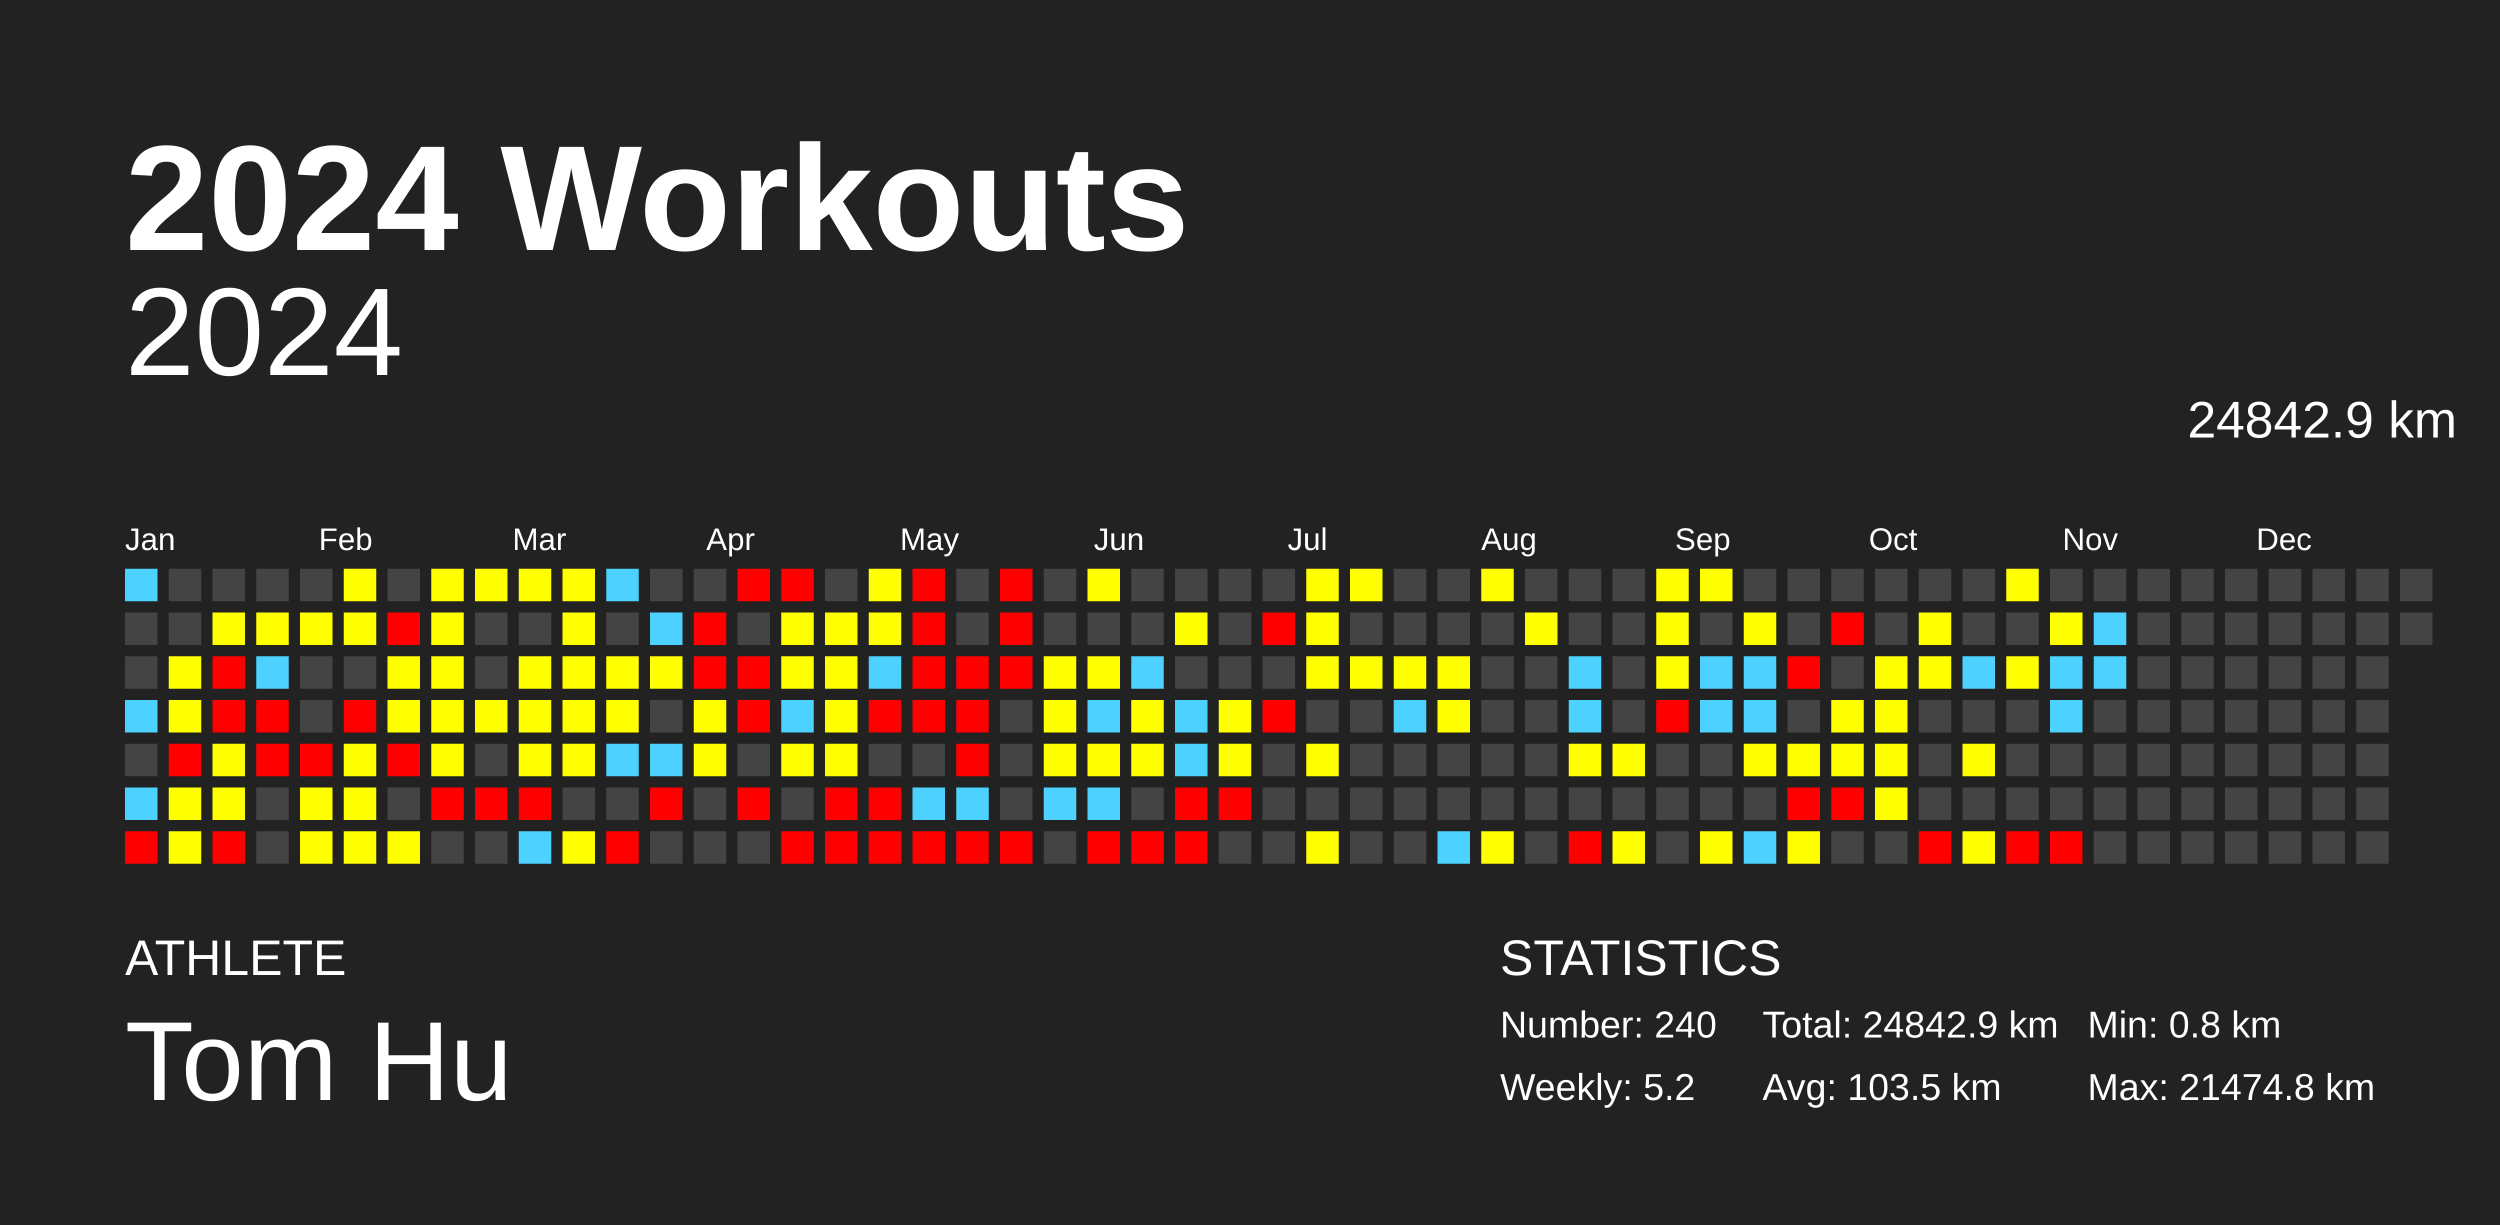
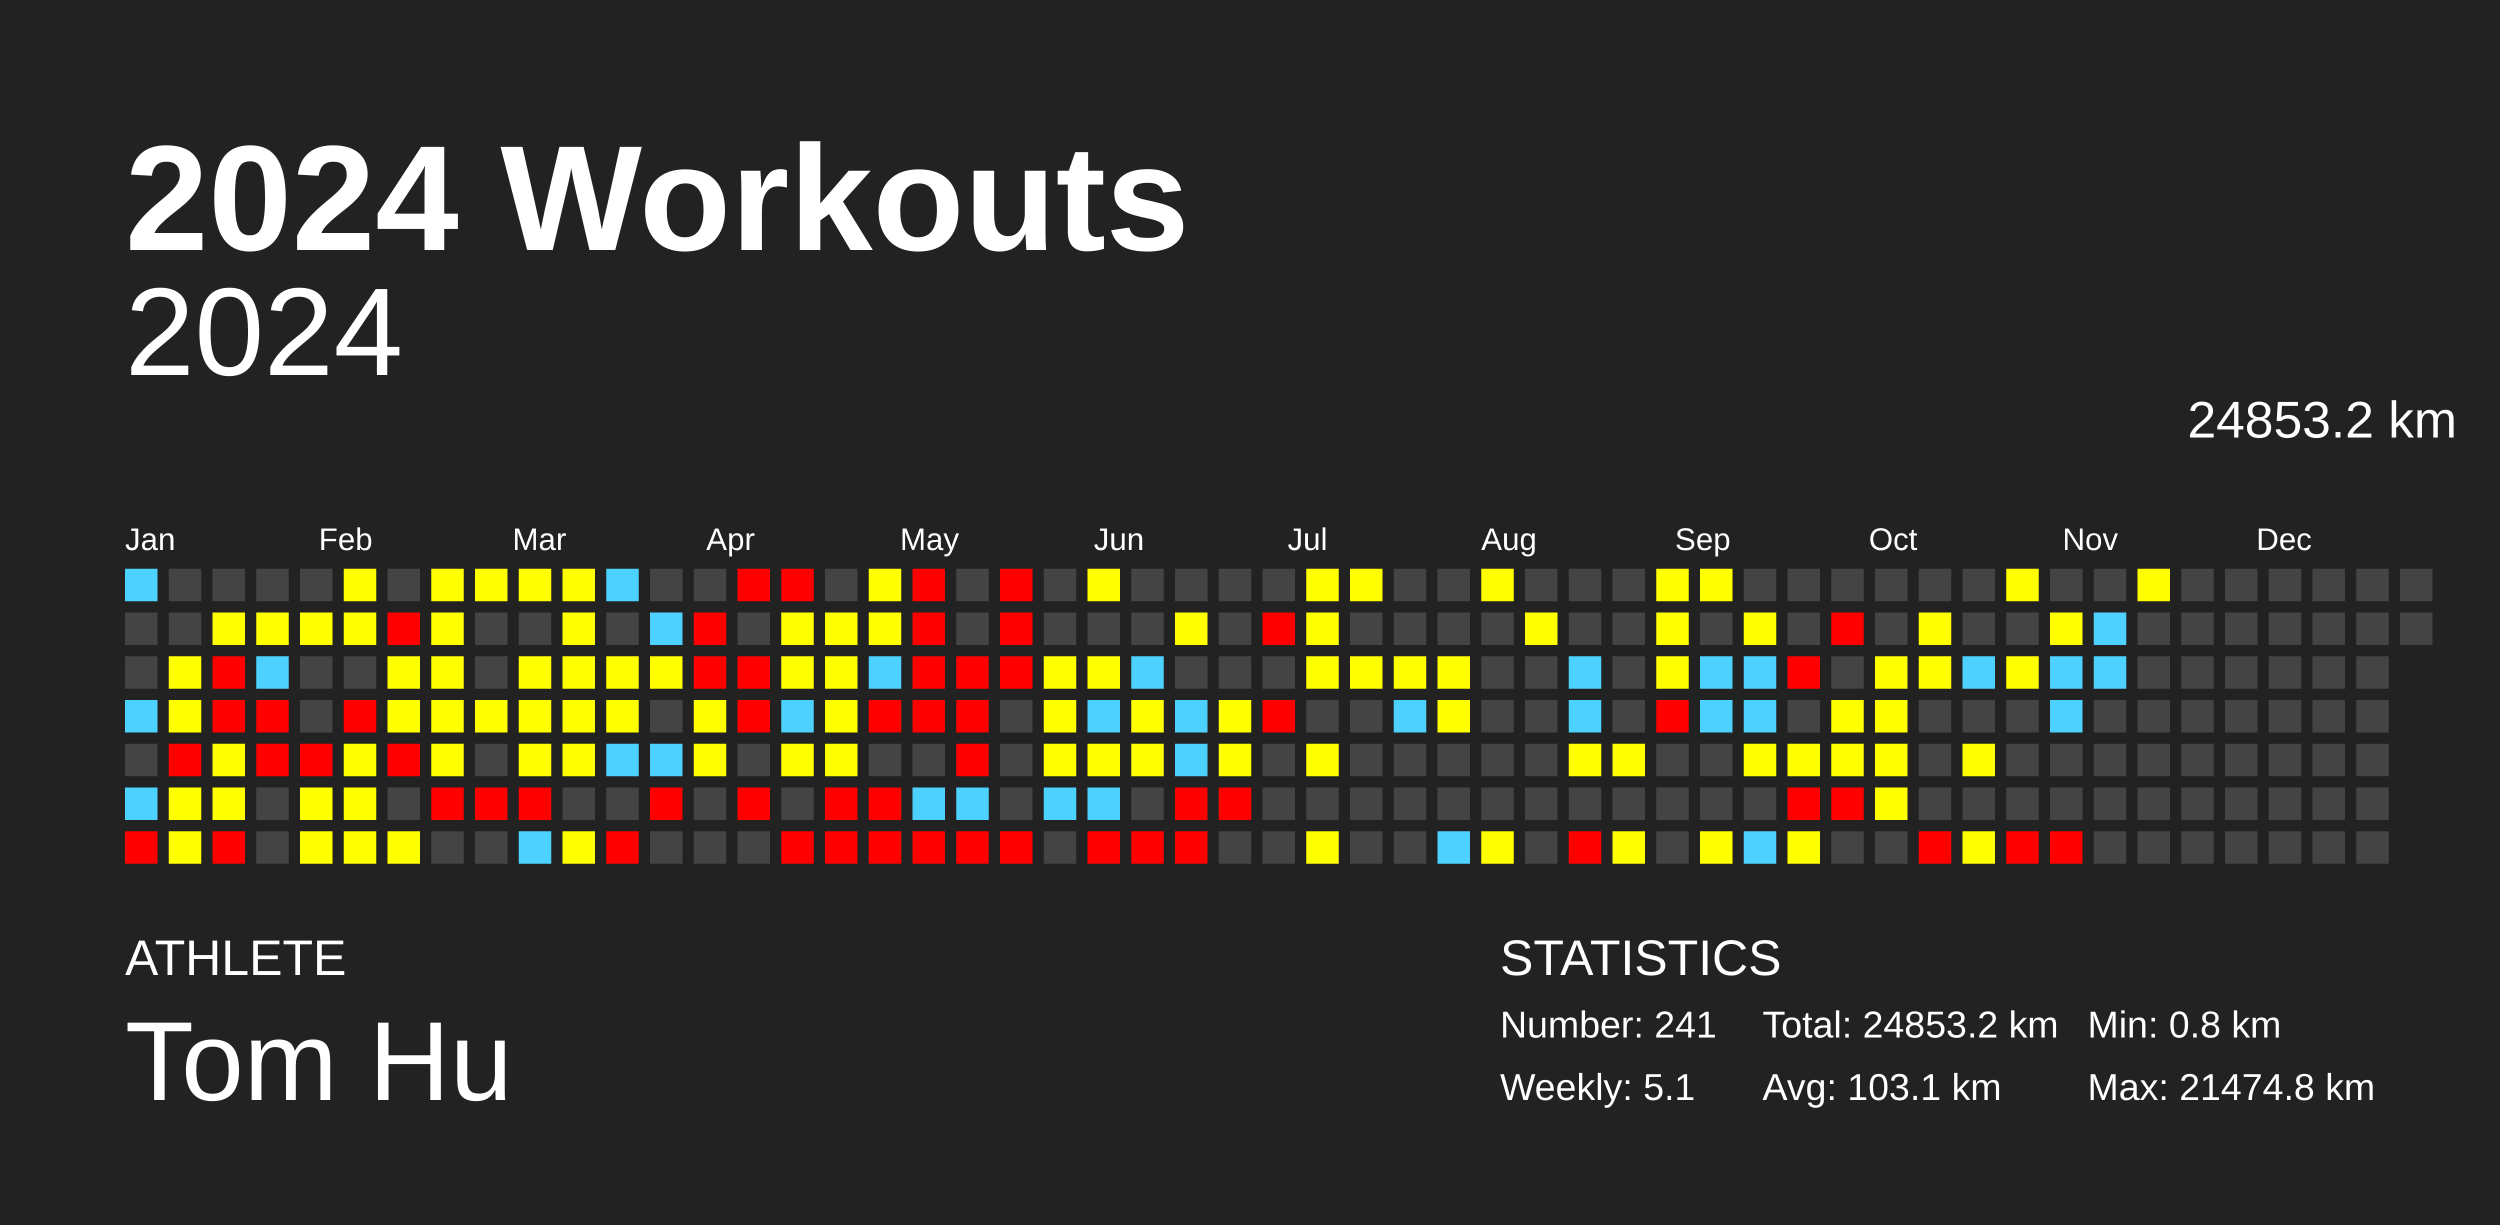
<svg xmlns="http://www.w3.org/2000/svg" baseProfile="full" height="98mm" version="1.1" viewBox="0,0,200,98" width="200mm">
  <defs />
  <rect fill="#222222" height="98" width="200" x="0" y="0" />
  <text fill="#FFFFFF" style="font-size:12px; font-family:Arial; font-weight:bold;" x="10" y="20">2024 Workouts</text>
  <text fill="#FFFFFF" style="font-size:4px; font-family:Arial" x="10" y="78">ATHLETE</text>
  <text fill="#FFFFFF" style="font-size:9px; font-family:Arial" x="10" y="88">Tom Hu</text>
  <text fill="#FFFFFF" style="font-size:4px; font-family:Arial" x="120" y="78">STATISTICS</text>
-   <text fill="#FFFFFF" style="font-size:3px; font-family:Arial" x="120" y="83">Number: 240</text>
-   <text fill="#FFFFFF" style="font-size:3px; font-family:Arial" x="120" y="88">Weekly: 5.2</text>
-   <text fill="#FFFFFF" style="font-size:3px; font-family:Arial" x="141" y="83">Total: 24842.9 km</text>
-   <text fill="#FFFFFF" style="font-size:3px; font-family:Arial" x="141" y="88">Avg: 103.5 km</text>
+   <text fill="#FFFFFF" style="font-size:3px; font-family:Arial" x="120" y="83">Number: 241</text>
+   <text fill="#FFFFFF" style="font-size:3px; font-family:Arial" x="120" y="88">Weekly: 5.1</text>
+   <text fill="#FFFFFF" style="font-size:3px; font-family:Arial" x="141" y="83">Total: 24853.2 km</text>
+   <text fill="#FFFFFF" style="font-size:3px; font-family:Arial" x="141" y="88">Avg: 103.1 km</text>
  <text fill="#FFFFFF" style="font-size:3px; font-family:Arial" x="167" y="83">Min: 0.8 km</text>
  <text fill="#FFFFFF" style="font-size:3px; font-family:Arial" x="167" y="88">Max: 21474.8 km</text>
  <text alignment-baseline="hanging" fill="#FFFFFF" style="font-size:10.0px; font-family:Arial;" x="10" y="30">2024</text>
-   <text alignment-baseline="hanging" fill="#FFFFFF" style="font-size:4.125px; font-family:Arial;" x="175" y="35">24842.9 km</text>
+   <text alignment-baseline="hanging" fill="#FFFFFF" style="font-size:4.125px; font-family:Arial;" x="175" y="35">24853.2 km</text>
  <text fill="#FFFFFF" style="font-size:2.5px; font-family:Arial" x="10.0" y="44">Jan</text>
  <text fill="#FFFFFF" style="font-size:2.5px; font-family:Arial" x="25.5" y="44">Feb</text>
  <text fill="#FFFFFF" style="font-size:2.5px; font-family:Arial" x="41.0" y="44">Mar</text>
  <text fill="#FFFFFF" style="font-size:2.5px; font-family:Arial" x="56.5" y="44">Apr</text>
  <text fill="#FFFFFF" style="font-size:2.5px; font-family:Arial" x="72.0" y="44">May</text>
  <text fill="#FFFFFF" style="font-size:2.5px; font-family:Arial" x="87.5" y="44">Jun</text>
  <text fill="#FFFFFF" style="font-size:2.5px; font-family:Arial" x="103.0" y="44">Jul</text>
  <text fill="#FFFFFF" style="font-size:2.5px; font-family:Arial" x="118.5" y="44">Aug</text>
  <text fill="#FFFFFF" style="font-size:2.5px; font-family:Arial" x="134.0" y="44">Sep</text>
  <text fill="#FFFFFF" style="font-size:2.5px; font-family:Arial" x="149.5" y="44">Oct</text>
  <text fill="#FFFFFF" style="font-size:2.5px; font-family:Arial" x="165.0" y="44">Nov</text>
  <text fill="#FFFFFF" style="font-size:2.5px; font-family:Arial" x="180.5" y="44">Dec</text>
  <rect fill="#4dd2ff" height="2.6" width="2.6" x="10.0" y="45.5" />
  <rect fill="#444444" height="2.6" width="2.6" x="10.0" y="49.0" />
  <rect fill="#444444" height="2.6" width="2.6" x="10.0" y="52.5" />
  <rect fill="#4dd2ff" height="2.6" width="2.6" x="10.0" y="56.0" />
  <rect fill="#444444" height="2.6" width="2.6" x="10.0" y="59.5" />
  <rect fill="#4dd2ff" height="2.6" width="2.6" x="10.0" y="63.0" />
  <rect fill="red" height="2.6" width="2.6" x="10.0" y="66.5" />
  <rect fill="#444444" height="2.6" width="2.6" x="13.5" y="45.5" />
  <rect fill="#444444" height="2.6" width="2.6" x="13.5" y="49.0" />
  <rect fill="#ffff00" height="2.6" width="2.6" x="13.5" y="52.5" />
  <rect fill="#ffff00" height="2.6" width="2.6" x="13.5" y="56.0" />
  <rect fill="red" height="2.6" width="2.6" x="13.5" y="59.5" />
  <rect fill="#ffff00" height="2.6" width="2.6" x="13.5" y="63.0" />
  <rect fill="#ffff00" height="2.6" width="2.6" x="13.5" y="66.5" />
  <rect fill="#444444" height="2.6" width="2.6" x="17.0" y="45.5" />
  <rect fill="#ffff00" height="2.6" width="2.6" x="17.0" y="49.0" />
  <rect fill="red" height="2.6" width="2.6" x="17.0" y="52.5" />
  <rect fill="red" height="2.6" width="2.6" x="17.0" y="56.0" />
  <rect fill="#ffff00" height="2.6" width="2.6" x="17.0" y="59.5" />
  <rect fill="#ffff00" height="2.6" width="2.6" x="17.0" y="63.0" />
  <rect fill="red" height="2.6" width="2.6" x="17.0" y="66.5" />
  <rect fill="#444444" height="2.6" width="2.6" x="20.5" y="45.5" />
  <rect fill="#ffff00" height="2.6" width="2.6" x="20.5" y="49.0" />
  <rect fill="#4dd2ff" height="2.6" width="2.6" x="20.5" y="52.5" />
  <rect fill="red" height="2.6" width="2.6" x="20.5" y="56.0" />
  <rect fill="red" height="2.6" width="2.6" x="20.5" y="59.5" />
  <rect fill="#444444" height="2.6" width="2.6" x="20.5" y="63.0" />
  <rect fill="#444444" height="2.6" width="2.6" x="20.5" y="66.5" />
  <rect fill="#444444" height="2.6" width="2.6" x="24.0" y="45.5" />
  <rect fill="#ffff00" height="2.6" width="2.6" x="24.0" y="49.0" />
  <rect fill="#444444" height="2.6" width="2.6" x="24.0" y="52.5" />
  <rect fill="#444444" height="2.6" width="2.6" x="24.0" y="56.0" />
  <rect fill="red" height="2.6" width="2.6" x="24.0" y="59.5" />
  <rect fill="#ffff00" height="2.6" width="2.6" x="24.0" y="63.0" />
  <rect fill="#ffff00" height="2.6" width="2.6" x="24.0" y="66.5" />
  <rect fill="#ffff00" height="2.6" width="2.6" x="27.5" y="45.5" />
  <rect fill="#ffff00" height="2.6" width="2.6" x="27.5" y="49.0" />
  <rect fill="#444444" height="2.6" width="2.6" x="27.5" y="52.5" />
  <rect fill="red" height="2.6" width="2.6" x="27.5" y="56.0" />
  <rect fill="#ffff00" height="2.6" width="2.6" x="27.5" y="59.5" />
  <rect fill="#ffff00" height="2.6" width="2.6" x="27.5" y="63.0" />
  <rect fill="#ffff00" height="2.6" width="2.6" x="27.5" y="66.5" />
  <rect fill="#444444" height="2.6" width="2.6" x="31.0" y="45.5" />
  <rect fill="red" height="2.6" width="2.6" x="31.0" y="49.0" />
  <rect fill="#ffff00" height="2.6" width="2.6" x="31.0" y="52.5" />
  <rect fill="#ffff00" height="2.6" width="2.6" x="31.0" y="56.0" />
  <rect fill="red" height="2.6" width="2.6" x="31.0" y="59.5" />
  <rect fill="#444444" height="2.6" width="2.6" x="31.0" y="63.0" />
  <rect fill="#ffff00" height="2.6" width="2.6" x="31.0" y="66.5" />
  <rect fill="#ffff00" height="2.6" width="2.6" x="34.5" y="45.5" />
  <rect fill="#ffff00" height="2.6" width="2.6" x="34.5" y="49.0" />
  <rect fill="#ffff00" height="2.6" width="2.6" x="34.5" y="52.5" />
  <rect fill="#ffff00" height="2.6" width="2.6" x="34.5" y="56.0" />
  <rect fill="#ffff00" height="2.6" width="2.6" x="34.5" y="59.5" />
  <rect fill="red" height="2.6" width="2.6" x="34.5" y="63.0" />
  <rect fill="#444444" height="2.6" width="2.6" x="34.5" y="66.5" />
  <rect fill="#ffff00" height="2.6" width="2.6" x="38.0" y="45.5" />
  <rect fill="#444444" height="2.6" width="2.6" x="38.0" y="49.0" />
  <rect fill="#444444" height="2.6" width="2.6" x="38.0" y="52.5" />
  <rect fill="#ffff00" height="2.6" width="2.6" x="38.0" y="56.0" />
  <rect fill="#444444" height="2.6" width="2.6" x="38.0" y="59.5" />
  <rect fill="red" height="2.6" width="2.6" x="38.0" y="63.0" />
  <rect fill="#444444" height="2.6" width="2.6" x="38.0" y="66.5" />
  <rect fill="#ffff00" height="2.6" width="2.6" x="41.5" y="45.5" />
  <rect fill="#444444" height="2.6" width="2.6" x="41.5" y="49.0" />
  <rect fill="#ffff00" height="2.6" width="2.6" x="41.5" y="52.5" />
  <rect fill="#ffff00" height="2.6" width="2.6" x="41.5" y="56.0" />
  <rect fill="#ffff00" height="2.6" width="2.6" x="41.5" y="59.5" />
  <rect fill="red" height="2.6" width="2.6" x="41.5" y="63.0" />
  <rect fill="#4dd2ff" height="2.6" width="2.6" x="41.5" y="66.5" />
  <rect fill="#ffff00" height="2.6" width="2.6" x="45.0" y="45.5" />
  <rect fill="#ffff00" height="2.6" width="2.6" x="45.0" y="49.0" />
  <rect fill="#ffff00" height="2.6" width="2.6" x="45.0" y="52.5" />
  <rect fill="#ffff00" height="2.6" width="2.6" x="45.0" y="56.0" />
  <rect fill="#ffff00" height="2.6" width="2.6" x="45.0" y="59.5" />
  <rect fill="#444444" height="2.6" width="2.6" x="45.0" y="63.0" />
  <rect fill="#ffff00" height="2.6" width="2.6" x="45.0" y="66.5" />
  <rect fill="#4dd2ff" height="2.6" width="2.6" x="48.5" y="45.5" />
  <rect fill="#444444" height="2.6" width="2.6" x="48.5" y="49.0" />
  <rect fill="#ffff00" height="2.6" width="2.6" x="48.5" y="52.5" />
  <rect fill="#ffff00" height="2.6" width="2.6" x="48.5" y="56.0" />
  <rect fill="#4dd2ff" height="2.6" width="2.6" x="48.5" y="59.5" />
  <rect fill="#444444" height="2.6" width="2.6" x="48.5" y="63.0" />
  <rect fill="red" height="2.6" width="2.6" x="48.5" y="66.5" />
  <rect fill="#444444" height="2.6" width="2.6" x="52.0" y="45.5" />
  <rect fill="#4dd2ff" height="2.6" width="2.6" x="52.0" y="49.0" />
  <rect fill="#ffff00" height="2.6" width="2.6" x="52.0" y="52.5" />
  <rect fill="#444444" height="2.6" width="2.6" x="52.0" y="56.0" />
  <rect fill="#4dd2ff" height="2.6" width="2.6" x="52.0" y="59.5" />
  <rect fill="red" height="2.6" width="2.6" x="52.0" y="63.0" />
  <rect fill="#444444" height="2.6" width="2.6" x="52.0" y="66.5" />
  <rect fill="#444444" height="2.6" width="2.6" x="55.5" y="45.5" />
  <rect fill="red" height="2.6" width="2.6" x="55.5" y="49.0" />
  <rect fill="red" height="2.6" width="2.6" x="55.5" y="52.5" />
  <rect fill="#ffff00" height="2.6" width="2.6" x="55.5" y="56.0" />
  <rect fill="#ffff00" height="2.6" width="2.6" x="55.5" y="59.5" />
  <rect fill="#444444" height="2.6" width="2.6" x="55.5" y="63.0" />
  <rect fill="#444444" height="2.6" width="2.6" x="55.5" y="66.5" />
  <rect fill="red" height="2.6" width="2.6" x="59.0" y="45.5" />
  <rect fill="#444444" height="2.6" width="2.6" x="59.0" y="49.0" />
  <rect fill="red" height="2.6" width="2.6" x="59.0" y="52.5" />
  <rect fill="red" height="2.6" width="2.6" x="59.0" y="56.0" />
  <rect fill="#444444" height="2.6" width="2.6" x="59.0" y="59.5" />
  <rect fill="red" height="2.6" width="2.6" x="59.0" y="63.0" />
  <rect fill="#444444" height="2.6" width="2.6" x="59.0" y="66.5" />
  <rect fill="red" height="2.6" width="2.6" x="62.5" y="45.5" />
  <rect fill="#ffff00" height="2.6" width="2.6" x="62.5" y="49.0" />
  <rect fill="#ffff00" height="2.6" width="2.6" x="62.5" y="52.5" />
  <rect fill="#4dd2ff" height="2.6" width="2.6" x="62.5" y="56.0" />
  <rect fill="#ffff00" height="2.6" width="2.6" x="62.5" y="59.5" />
  <rect fill="#444444" height="2.6" width="2.6" x="62.5" y="63.0" />
  <rect fill="red" height="2.6" width="2.6" x="62.5" y="66.5" />
  <rect fill="#444444" height="2.6" width="2.6" x="66.0" y="45.5" />
  <rect fill="#ffff00" height="2.6" width="2.6" x="66.0" y="49.0" />
  <rect fill="#ffff00" height="2.6" width="2.6" x="66.0" y="52.5" />
  <rect fill="#ffff00" height="2.6" width="2.6" x="66.0" y="56.0" />
  <rect fill="#ffff00" height="2.6" width="2.6" x="66.0" y="59.5" />
  <rect fill="red" height="2.6" width="2.6" x="66.0" y="63.0" />
  <rect fill="red" height="2.6" width="2.6" x="66.0" y="66.5" />
  <rect fill="#ffff00" height="2.6" width="2.6" x="69.5" y="45.5" />
  <rect fill="#ffff00" height="2.6" width="2.6" x="69.5" y="49.0" />
  <rect fill="#4dd2ff" height="2.6" width="2.6" x="69.5" y="52.5" />
  <rect fill="red" height="2.6" width="2.6" x="69.5" y="56.0" />
  <rect fill="#444444" height="2.6" width="2.6" x="69.5" y="59.5" />
  <rect fill="red" height="2.6" width="2.6" x="69.5" y="63.0" />
  <rect fill="red" height="2.6" width="2.6" x="69.5" y="66.5" />
  <rect fill="red" height="2.6" width="2.6" x="73.0" y="45.5" />
  <rect fill="red" height="2.6" width="2.6" x="73.0" y="49.0" />
  <rect fill="red" height="2.6" width="2.6" x="73.0" y="52.5" />
  <rect fill="red" height="2.6" width="2.6" x="73.0" y="56.0" />
  <rect fill="#444444" height="2.6" width="2.6" x="73.0" y="59.5" />
  <rect fill="#4dd2ff" height="2.6" width="2.6" x="73.0" y="63.0" />
  <rect fill="red" height="2.6" width="2.6" x="73.0" y="66.5" />
  <rect fill="#444444" height="2.6" width="2.6" x="76.5" y="45.5" />
  <rect fill="#444444" height="2.6" width="2.6" x="76.5" y="49.0" />
  <rect fill="red" height="2.6" width="2.6" x="76.5" y="52.5" />
  <rect fill="red" height="2.6" width="2.6" x="76.5" y="56.0" />
  <rect fill="red" height="2.6" width="2.6" x="76.5" y="59.5" />
  <rect fill="#4dd2ff" height="2.6" width="2.6" x="76.5" y="63.0" />
  <rect fill="red" height="2.6" width="2.6" x="76.5" y="66.5" />
  <rect fill="red" height="2.6" width="2.6" x="80.0" y="45.5" />
  <rect fill="red" height="2.6" width="2.6" x="80.0" y="49.0" />
  <rect fill="red" height="2.6" width="2.6" x="80.0" y="52.5" />
  <rect fill="#444444" height="2.6" width="2.6" x="80.0" y="56.0" />
  <rect fill="#444444" height="2.6" width="2.6" x="80.0" y="59.5" />
  <rect fill="#444444" height="2.6" width="2.6" x="80.0" y="63.0" />
  <rect fill="red" height="2.6" width="2.6" x="80.0" y="66.5" />
  <rect fill="#444444" height="2.6" width="2.6" x="83.5" y="45.5" />
  <rect fill="#444444" height="2.6" width="2.6" x="83.5" y="49.0" />
  <rect fill="#ffff00" height="2.6" width="2.6" x="83.5" y="52.5" />
  <rect fill="#ffff00" height="2.6" width="2.6" x="83.5" y="56.0" />
  <rect fill="#ffff00" height="2.6" width="2.6" x="83.5" y="59.5" />
  <rect fill="#4dd2ff" height="2.6" width="2.6" x="83.5" y="63.0" />
  <rect fill="#444444" height="2.6" width="2.6" x="83.5" y="66.5" />
  <rect fill="#ffff00" height="2.6" width="2.6" x="87.0" y="45.5" />
  <rect fill="#444444" height="2.6" width="2.6" x="87.0" y="49.0" />
  <rect fill="#ffff00" height="2.6" width="2.6" x="87.0" y="52.5" />
  <rect fill="#4dd2ff" height="2.6" width="2.6" x="87.0" y="56.0" />
  <rect fill="#ffff00" height="2.6" width="2.6" x="87.0" y="59.5" />
  <rect fill="#4dd2ff" height="2.6" width="2.6" x="87.0" y="63.0" />
  <rect fill="red" height="2.6" width="2.6" x="87.0" y="66.5" />
  <rect fill="#444444" height="2.6" width="2.6" x="90.5" y="45.5" />
  <rect fill="#444444" height="2.6" width="2.6" x="90.5" y="49.0" />
  <rect fill="#4dd2ff" height="2.6" width="2.6" x="90.5" y="52.5" />
  <rect fill="#ffff00" height="2.6" width="2.6" x="90.5" y="56.0" />
  <rect fill="#ffff00" height="2.6" width="2.6" x="90.5" y="59.5" />
  <rect fill="#444444" height="2.6" width="2.6" x="90.5" y="63.0" />
  <rect fill="red" height="2.6" width="2.6" x="90.5" y="66.5" />
  <rect fill="#444444" height="2.6" width="2.6" x="94.0" y="45.5" />
  <rect fill="#ffff00" height="2.6" width="2.6" x="94.0" y="49.0" />
  <rect fill="#444444" height="2.6" width="2.6" x="94.0" y="52.5" />
  <rect fill="#4dd2ff" height="2.6" width="2.6" x="94.0" y="56.0" />
  <rect fill="#4dd2ff" height="2.6" width="2.6" x="94.0" y="59.5" />
  <rect fill="red" height="2.6" width="2.6" x="94.0" y="63.0" />
  <rect fill="red" height="2.6" width="2.6" x="94.0" y="66.5" />
  <rect fill="#444444" height="2.6" width="2.6" x="97.5" y="45.5" />
  <rect fill="#444444" height="2.6" width="2.6" x="97.5" y="49.0" />
  <rect fill="#444444" height="2.6" width="2.6" x="97.5" y="52.5" />
  <rect fill="#ffff00" height="2.6" width="2.6" x="97.5" y="56.0" />
  <rect fill="#ffff00" height="2.6" width="2.6" x="97.5" y="59.5" />
  <rect fill="red" height="2.6" width="2.6" x="97.5" y="63.0" />
  <rect fill="#444444" height="2.6" width="2.6" x="97.5" y="66.5" />
  <rect fill="#444444" height="2.6" width="2.6" x="101.0" y="45.5" />
  <rect fill="red" height="2.6" width="2.6" x="101.0" y="49.0" />
  <rect fill="#444444" height="2.6" width="2.6" x="101.0" y="52.5" />
  <rect fill="red" height="2.6" width="2.6" x="101.0" y="56.0" />
  <rect fill="#444444" height="2.6" width="2.6" x="101.0" y="59.5" />
  <rect fill="#444444" height="2.6" width="2.6" x="101.0" y="63.0" />
  <rect fill="#444444" height="2.6" width="2.6" x="101.0" y="66.5" />
  <rect fill="#ffff00" height="2.6" width="2.6" x="104.5" y="45.5" />
  <rect fill="#ffff00" height="2.6" width="2.6" x="104.5" y="49.0" />
  <rect fill="#ffff00" height="2.6" width="2.6" x="104.5" y="52.5" />
  <rect fill="#444444" height="2.6" width="2.6" x="104.5" y="56.0" />
  <rect fill="#ffff00" height="2.6" width="2.6" x="104.5" y="59.5" />
  <rect fill="#444444" height="2.6" width="2.6" x="104.5" y="63.0" />
  <rect fill="#ffff00" height="2.6" width="2.6" x="104.5" y="66.5" />
  <rect fill="#ffff00" height="2.6" width="2.6" x="108.0" y="45.5" />
  <rect fill="#444444" height="2.6" width="2.6" x="108.0" y="49.0" />
  <rect fill="#ffff00" height="2.6" width="2.6" x="108.0" y="52.5" />
  <rect fill="#444444" height="2.6" width="2.6" x="108.0" y="56.0" />
  <rect fill="#444444" height="2.6" width="2.6" x="108.0" y="59.5" />
  <rect fill="#444444" height="2.6" width="2.6" x="108.0" y="63.0" />
  <rect fill="#444444" height="2.6" width="2.6" x="108.0" y="66.5" />
  <rect fill="#444444" height="2.6" width="2.6" x="111.5" y="45.5" />
  <rect fill="#444444" height="2.6" width="2.6" x="111.5" y="49.0" />
  <rect fill="#ffff00" height="2.6" width="2.6" x="111.5" y="52.5" />
  <rect fill="#4dd2ff" height="2.6" width="2.6" x="111.5" y="56.0" />
  <rect fill="#444444" height="2.6" width="2.6" x="111.5" y="59.5" />
  <rect fill="#444444" height="2.6" width="2.6" x="111.5" y="63.0" />
  <rect fill="#444444" height="2.6" width="2.6" x="111.5" y="66.5" />
  <rect fill="#444444" height="2.6" width="2.6" x="115.0" y="45.5" />
  <rect fill="#444444" height="2.6" width="2.6" x="115.0" y="49.0" />
  <rect fill="#ffff00" height="2.6" width="2.6" x="115.0" y="52.5" />
  <rect fill="#ffff00" height="2.6" width="2.6" x="115.0" y="56.0" />
  <rect fill="#444444" height="2.6" width="2.6" x="115.0" y="59.5" />
  <rect fill="#444444" height="2.6" width="2.6" x="115.0" y="63.0" />
  <rect fill="#4dd2ff" height="2.6" width="2.6" x="115.0" y="66.5" />
  <rect fill="#ffff00" height="2.6" width="2.6" x="118.5" y="45.5" />
  <rect fill="#444444" height="2.6" width="2.6" x="118.5" y="49.0" />
  <rect fill="#444444" height="2.6" width="2.6" x="118.5" y="52.5" />
  <rect fill="#444444" height="2.6" width="2.6" x="118.5" y="56.0" />
  <rect fill="#444444" height="2.6" width="2.6" x="118.5" y="59.5" />
  <rect fill="#444444" height="2.6" width="2.6" x="118.5" y="63.0" />
  <rect fill="#ffff00" height="2.6" width="2.6" x="118.5" y="66.5" />
  <rect fill="#444444" height="2.6" width="2.6" x="122.0" y="45.5" />
  <rect fill="#ffff00" height="2.6" width="2.6" x="122.0" y="49.0" />
  <rect fill="#444444" height="2.6" width="2.6" x="122.0" y="52.5" />
  <rect fill="#444444" height="2.6" width="2.6" x="122.0" y="56.0" />
  <rect fill="#444444" height="2.6" width="2.6" x="122.0" y="59.5" />
  <rect fill="#444444" height="2.6" width="2.6" x="122.0" y="63.0" />
  <rect fill="#444444" height="2.6" width="2.6" x="122.0" y="66.5" />
  <rect fill="#444444" height="2.6" width="2.6" x="125.5" y="45.5" />
  <rect fill="#444444" height="2.6" width="2.6" x="125.5" y="49.0" />
  <rect fill="#4dd2ff" height="2.6" width="2.6" x="125.5" y="52.5" />
  <rect fill="#4dd2ff" height="2.6" width="2.6" x="125.5" y="56.0" />
  <rect fill="#ffff00" height="2.6" width="2.6" x="125.5" y="59.5" />
  <rect fill="#444444" height="2.6" width="2.6" x="125.5" y="63.0" />
  <rect fill="red" height="2.6" width="2.6" x="125.5" y="66.5" />
  <rect fill="#444444" height="2.6" width="2.6" x="129.0" y="45.5" />
  <rect fill="#444444" height="2.6" width="2.6" x="129.0" y="49.0" />
  <rect fill="#444444" height="2.6" width="2.6" x="129.0" y="52.5" />
  <rect fill="#444444" height="2.6" width="2.6" x="129.0" y="56.0" />
  <rect fill="#ffff00" height="2.6" width="2.6" x="129.0" y="59.5" />
  <rect fill="#444444" height="2.6" width="2.6" x="129.0" y="63.0" />
  <rect fill="#ffff00" height="2.6" width="2.6" x="129.0" y="66.5" />
  <rect fill="#ffff00" height="2.6" width="2.6" x="132.5" y="45.5" />
  <rect fill="#ffff00" height="2.6" width="2.6" x="132.5" y="49.0" />
  <rect fill="#ffff00" height="2.6" width="2.6" x="132.5" y="52.5" />
  <rect fill="red" height="2.6" width="2.6" x="132.5" y="56.0" />
  <rect fill="#444444" height="2.6" width="2.6" x="132.5" y="59.5" />
  <rect fill="#444444" height="2.6" width="2.6" x="132.5" y="63.0" />
  <rect fill="#444444" height="2.6" width="2.6" x="132.5" y="66.5" />
  <rect fill="#ffff00" height="2.6" width="2.6" x="136.0" y="45.5" />
  <rect fill="#444444" height="2.6" width="2.6" x="136.0" y="49.0" />
  <rect fill="#4dd2ff" height="2.6" width="2.6" x="136.0" y="52.5" />
  <rect fill="#4dd2ff" height="2.6" width="2.6" x="136.0" y="56.0" />
  <rect fill="#444444" height="2.6" width="2.6" x="136.0" y="59.5" />
  <rect fill="#444444" height="2.6" width="2.6" x="136.0" y="63.0" />
  <rect fill="#ffff00" height="2.6" width="2.6" x="136.0" y="66.5" />
  <rect fill="#444444" height="2.6" width="2.6" x="139.5" y="45.5" />
  <rect fill="#ffff00" height="2.6" width="2.6" x="139.5" y="49.0" />
  <rect fill="#4dd2ff" height="2.6" width="2.6" x="139.5" y="52.5" />
  <rect fill="#4dd2ff" height="2.6" width="2.6" x="139.5" y="56.0" />
  <rect fill="#ffff00" height="2.6" width="2.6" x="139.5" y="59.5" />
  <rect fill="#444444" height="2.6" width="2.6" x="139.5" y="63.0" />
  <rect fill="#4dd2ff" height="2.6" width="2.6" x="139.5" y="66.5" />
  <rect fill="#444444" height="2.6" width="2.6" x="143.0" y="45.5" />
  <rect fill="#444444" height="2.6" width="2.6" x="143.0" y="49.0" />
  <rect fill="red" height="2.6" width="2.6" x="143.0" y="52.5" />
  <rect fill="#444444" height="2.6" width="2.6" x="143.0" y="56.0" />
  <rect fill="#ffff00" height="2.6" width="2.6" x="143.0" y="59.5" />
  <rect fill="red" height="2.6" width="2.6" x="143.0" y="63.0" />
  <rect fill="#ffff00" height="2.6" width="2.6" x="143.0" y="66.5" />
  <rect fill="#444444" height="2.6" width="2.6" x="146.5" y="45.5" />
  <rect fill="red" height="2.6" width="2.6" x="146.5" y="49.0" />
  <rect fill="#444444" height="2.6" width="2.6" x="146.5" y="52.5" />
  <rect fill="#ffff00" height="2.6" width="2.6" x="146.5" y="56.0" />
  <rect fill="#ffff00" height="2.6" width="2.6" x="146.5" y="59.5" />
  <rect fill="red" height="2.6" width="2.6" x="146.5" y="63.0" />
  <rect fill="#444444" height="2.6" width="2.6" x="146.5" y="66.5" />
  <rect fill="#444444" height="2.6" width="2.6" x="150.0" y="45.5" />
  <rect fill="#444444" height="2.6" width="2.6" x="150.0" y="49.0" />
  <rect fill="#ffff00" height="2.6" width="2.6" x="150.0" y="52.5" />
  <rect fill="#ffff00" height="2.6" width="2.6" x="150.0" y="56.0" />
  <rect fill="#ffff00" height="2.6" width="2.6" x="150.0" y="59.5" />
  <rect fill="#ffff00" height="2.6" width="2.6" x="150.0" y="63.0" />
  <rect fill="#444444" height="2.6" width="2.6" x="150.0" y="66.5" />
  <rect fill="#444444" height="2.6" width="2.6" x="153.5" y="45.5" />
  <rect fill="#ffff00" height="2.6" width="2.6" x="153.5" y="49.0" />
  <rect fill="#ffff00" height="2.6" width="2.6" x="153.5" y="52.5" />
  <rect fill="#444444" height="2.6" width="2.6" x="153.5" y="56.0" />
  <rect fill="#444444" height="2.6" width="2.6" x="153.5" y="59.5" />
  <rect fill="#444444" height="2.6" width="2.6" x="153.5" y="63.0" />
  <rect fill="red" height="2.6" width="2.6" x="153.5" y="66.5" />
  <rect fill="#444444" height="2.6" width="2.6" x="157.0" y="45.5" />
  <rect fill="#444444" height="2.6" width="2.6" x="157.0" y="49.0" />
  <rect fill="#4dd2ff" height="2.6" width="2.6" x="157.0" y="52.5" />
  <rect fill="#444444" height="2.6" width="2.6" x="157.0" y="56.0" />
  <rect fill="#ffff00" height="2.6" width="2.6" x="157.0" y="59.5" />
  <rect fill="#444444" height="2.6" width="2.6" x="157.0" y="63.0" />
  <rect fill="#ffff00" height="2.6" width="2.6" x="157.0" y="66.5" />
  <rect fill="#ffff00" height="2.6" width="2.6" x="160.5" y="45.5" />
  <rect fill="#444444" height="2.6" width="2.6" x="160.5" y="49.0" />
  <rect fill="#ffff00" height="2.6" width="2.6" x="160.5" y="52.5" />
  <rect fill="#444444" height="2.6" width="2.6" x="160.5" y="56.0" />
  <rect fill="#444444" height="2.6" width="2.6" x="160.5" y="59.5" />
  <rect fill="#444444" height="2.6" width="2.6" x="160.5" y="63.0" />
  <rect fill="red" height="2.6" width="2.6" x="160.5" y="66.5" />
  <rect fill="#444444" height="2.6" width="2.6" x="164.0" y="45.5" />
  <rect fill="#ffff00" height="2.6" width="2.6" x="164.0" y="49.0" />
  <rect fill="#4dd2ff" height="2.6" width="2.6" x="164.0" y="52.5" />
  <rect fill="#4dd2ff" height="2.6" width="2.6" x="164.0" y="56.0" />
  <rect fill="#444444" height="2.6" width="2.6" x="164.0" y="59.5" />
  <rect fill="#444444" height="2.6" width="2.6" x="164.0" y="63.0" />
  <rect fill="red" height="2.6" width="2.6" x="164.0" y="66.5" />
  <rect fill="#444444" height="2.6" width="2.6" x="167.5" y="45.5" />
  <rect fill="#4dd2ff" height="2.6" width="2.6" x="167.5" y="49.0" />
  <rect fill="#4dd2ff" height="2.6" width="2.6" x="167.5" y="52.5" />
  <rect fill="#444444" height="2.6" width="2.6" x="167.5" y="56.0" />
  <rect fill="#444444" height="2.6" width="2.6" x="167.5" y="59.5" />
  <rect fill="#444444" height="2.6" width="2.6" x="167.5" y="63.0" />
  <rect fill="#444444" height="2.6" width="2.6" x="167.5" y="66.5" />
-   <rect fill="#444444" height="2.6" width="2.6" x="171.0" y="45.5" />
+   <rect fill="#ffff00" height="2.6" width="2.6" x="171.0" y="45.5" />
  <rect fill="#444444" height="2.6" width="2.6" x="171.0" y="49.0" />
  <rect fill="#444444" height="2.6" width="2.6" x="171.0" y="52.5" />
  <rect fill="#444444" height="2.6" width="2.6" x="171.0" y="56.0" />
  <rect fill="#444444" height="2.6" width="2.6" x="171.0" y="59.5" />
  <rect fill="#444444" height="2.6" width="2.6" x="171.0" y="63.0" />
  <rect fill="#444444" height="2.6" width="2.6" x="171.0" y="66.5" />
  <rect fill="#444444" height="2.6" width="2.6" x="174.5" y="45.5" />
  <rect fill="#444444" height="2.6" width="2.6" x="174.5" y="49.0" />
  <rect fill="#444444" height="2.6" width="2.6" x="174.5" y="52.5" />
  <rect fill="#444444" height="2.6" width="2.6" x="174.5" y="56.0" />
  <rect fill="#444444" height="2.6" width="2.6" x="174.5" y="59.5" />
  <rect fill="#444444" height="2.6" width="2.6" x="174.5" y="63.0" />
  <rect fill="#444444" height="2.6" width="2.6" x="174.5" y="66.5" />
  <rect fill="#444444" height="2.6" width="2.6" x="178.0" y="45.5" />
  <rect fill="#444444" height="2.6" width="2.6" x="178.0" y="49.0" />
  <rect fill="#444444" height="2.6" width="2.6" x="178.0" y="52.5" />
  <rect fill="#444444" height="2.6" width="2.6" x="178.0" y="56.0" />
  <rect fill="#444444" height="2.6" width="2.6" x="178.0" y="59.5" />
  <rect fill="#444444" height="2.6" width="2.6" x="178.0" y="63.0" />
  <rect fill="#444444" height="2.6" width="2.6" x="178.0" y="66.5" />
  <rect fill="#444444" height="2.6" width="2.6" x="181.5" y="45.5" />
  <rect fill="#444444" height="2.6" width="2.6" x="181.5" y="49.0" />
  <rect fill="#444444" height="2.6" width="2.6" x="181.5" y="52.5" />
  <rect fill="#444444" height="2.6" width="2.6" x="181.5" y="56.0" />
  <rect fill="#444444" height="2.6" width="2.6" x="181.5" y="59.5" />
  <rect fill="#444444" height="2.6" width="2.6" x="181.5" y="63.0" />
  <rect fill="#444444" height="2.6" width="2.6" x="181.5" y="66.5" />
  <rect fill="#444444" height="2.6" width="2.6" x="185.0" y="45.5" />
  <rect fill="#444444" height="2.6" width="2.6" x="185.0" y="49.0" />
  <rect fill="#444444" height="2.6" width="2.6" x="185.0" y="52.5" />
  <rect fill="#444444" height="2.6" width="2.6" x="185.0" y="56.0" />
  <rect fill="#444444" height="2.6" width="2.6" x="185.0" y="59.5" />
  <rect fill="#444444" height="2.6" width="2.6" x="185.0" y="63.0" />
  <rect fill="#444444" height="2.6" width="2.6" x="185.0" y="66.5" />
  <rect fill="#444444" height="2.6" width="2.6" x="188.5" y="45.5" />
  <rect fill="#444444" height="2.6" width="2.6" x="188.5" y="49.0" />
  <rect fill="#444444" height="2.6" width="2.6" x="188.5" y="52.5" />
  <rect fill="#444444" height="2.6" width="2.6" x="188.5" y="56.0" />
  <rect fill="#444444" height="2.6" width="2.6" x="188.5" y="59.5" />
  <rect fill="#444444" height="2.6" width="2.6" x="188.5" y="63.0" />
  <rect fill="#444444" height="2.6" width="2.6" x="188.5" y="66.5" />
  <rect fill="#444444" height="2.6" width="2.6" x="192.0" y="45.5" />
  <rect fill="#444444" height="2.6" width="2.6" x="192.0" y="49.0" />
</svg>
